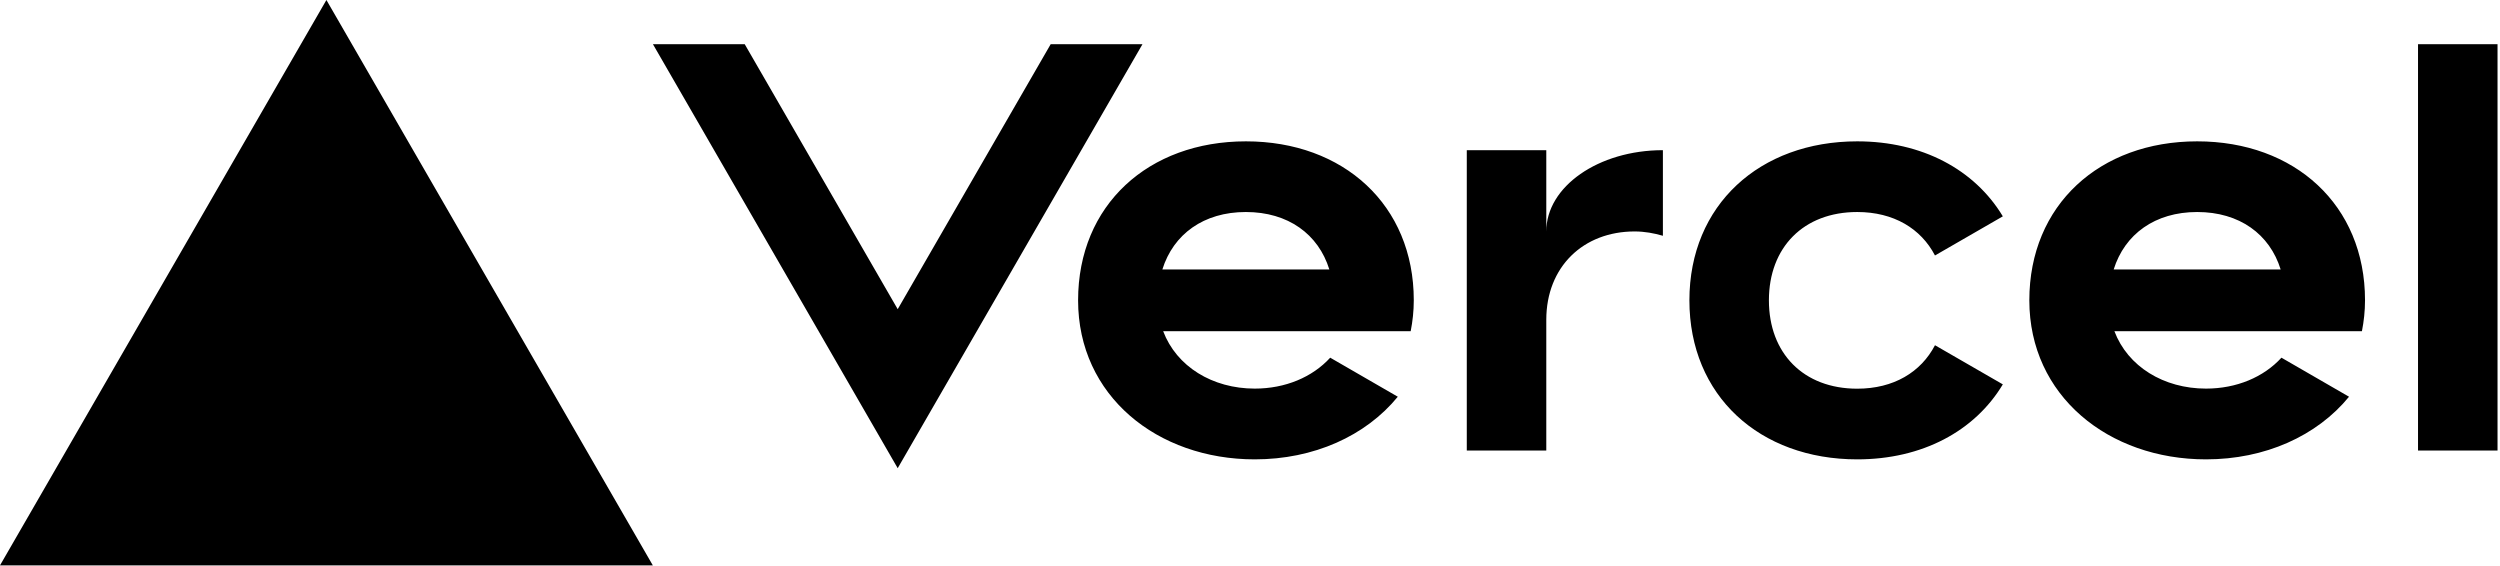
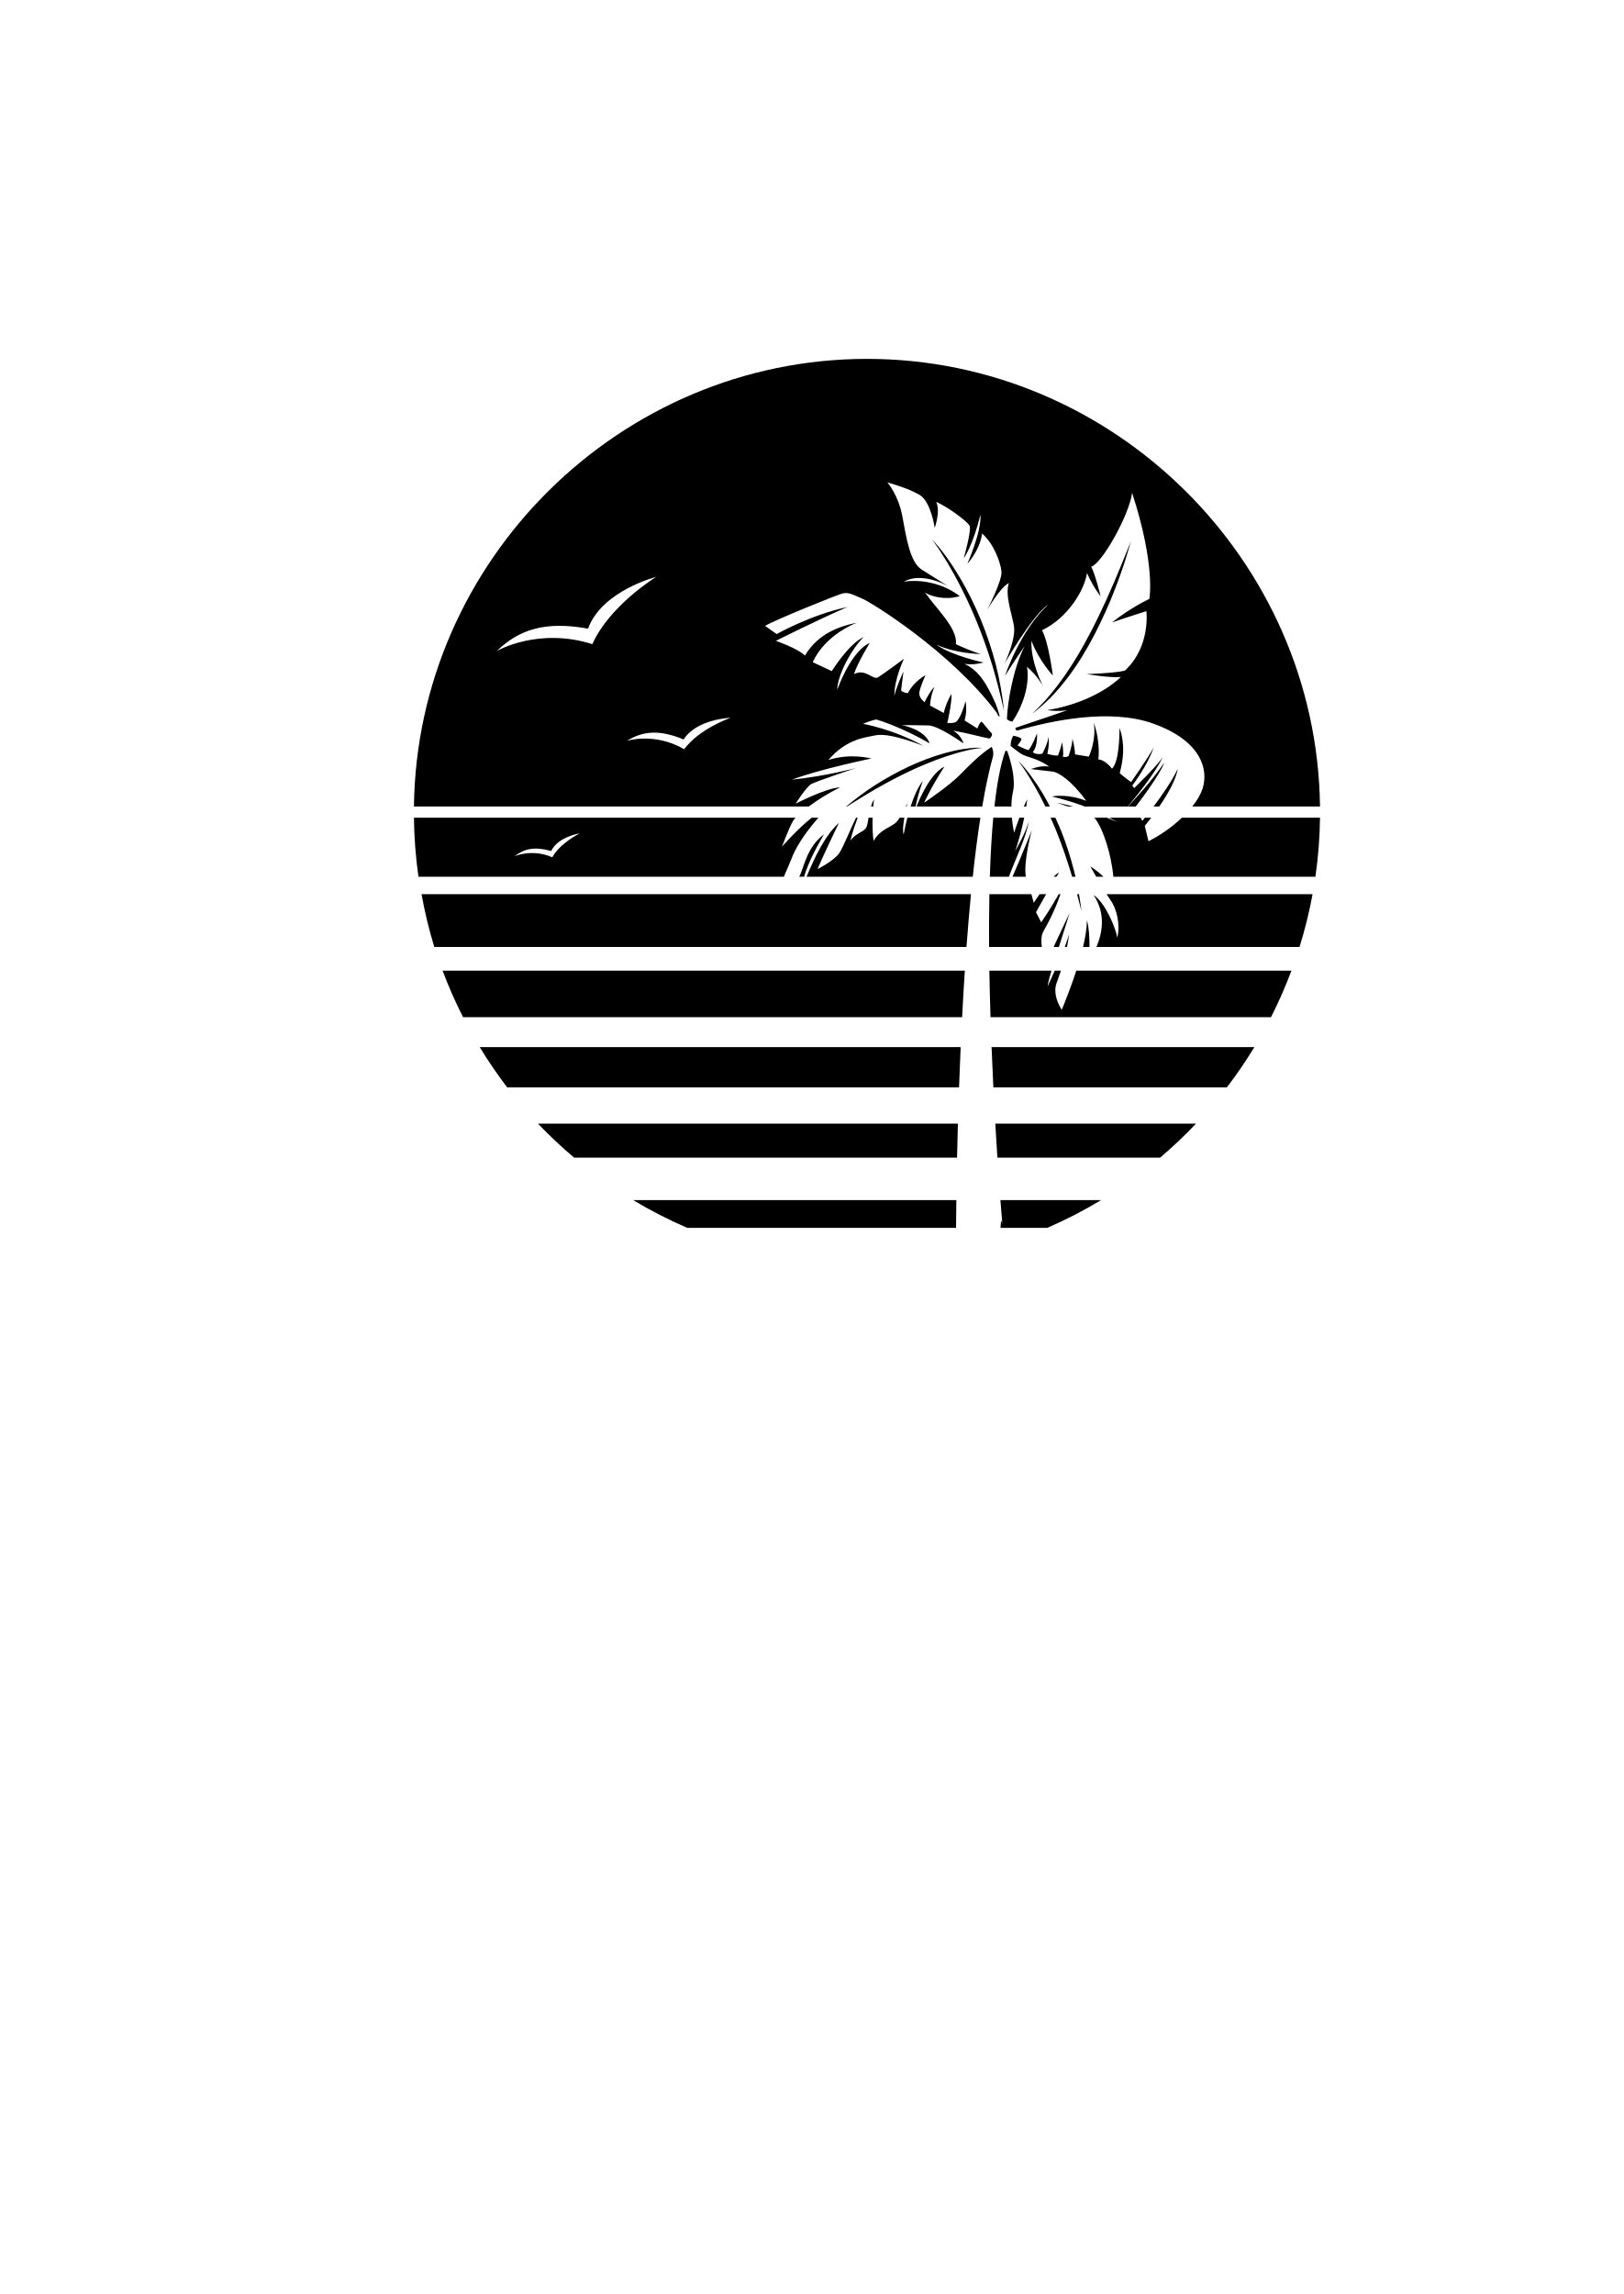
- <svg xmlns="http://www.w3.org/2000/svg" width="283" height="64" viewBox="0 0 283 64" fill="none">
-   <path d="M141.04 16c-11.04 0-19 7.2-19 18s8.96 18 20 18c6.67 0 12.55-2.64 16.19-7.09l-7.65-4.42c-2.02 2.21-5.09 3.5-8.54 3.5-4.79 0-8.86-2.5-10.37-6.5h28.02c.22-1.12.35-2.28.35-3.5 0-10.79-7.96-17.99-19-17.99zm-9.46 14.5c1.25-3.99 4.67-6.5 9.45-6.5 4.79 0 8.21 2.51 9.45 6.5h-18.9zM248.72 16c-11.04 0-19 7.2-19 18s8.96 18 20 18c6.67 0 12.55-2.64 16.19-7.09l-7.65-4.42c-2.02 2.21-5.09 3.5-8.54 3.5-4.79 0-8.86-2.5-10.37-6.5h28.02c.22-1.12.35-2.28.35-3.5 0-10.79-7.96-17.99-19-17.99zm-9.45 14.5c1.25-3.99 4.67-6.5 9.45-6.5 4.79 0 8.21 2.51 9.45 6.5h-18.9zM200.24 34c0 6 3.92 10 10 10 4.12 0 7.21-1.87 8.8-4.92l7.68 4.43c-3.18 5.3-9.14 8.49-16.48 8.49-11.05 0-19-7.2-19-18s7.96-18 19-18c7.34 0 13.29 3.19 16.48 8.49l-7.68 4.43c-1.59-3.05-4.68-4.92-8.8-4.92-6.07 0-10 4-10 10zm82.48-29v46h-9V5h9zM36.95 0L73.9 64H0L36.95 0zm92.38 5l-27.71 48L73.91 5H84.3l17.32 30 17.32-30h10.39zm58.91 12v9.69c-1-.29-2.06-.49-3.2-.49-5.81 0-10 4-10 10V51h-9V17h9v9.2c0-5.08 5.91-9.2 13.2-9.2z" fill="#000" />
+ <svg xmlns="http://www.w3.org/2000/svg" width="100%" height="100%" viewBox="0 0 596 842" version="1.1" xml:space="preserve" style="fill-rule:evenodd;clip-rule:evenodd;stroke-linejoin:round;stroke-miterlimit:2;">
+   <g transform="matrix(0.17974,0,0,0.17974,111.902,6.61502)">
+     <g id="Layer-1">
+       <path id="path2679" d="M1147.88,696.049C644.622,696.246 229.029,1106.88 222.791,1610.1L1029.16,1610.1C1046.42,1597.21 1068.93,1582.77 1093.17,1571.19C1065.33,1571.82 1002.24,1604.47 1002.24,1604.47C1002.24,1604.47 1024.28,1569.7 1034.51,1564.15C1044.77,1558.61 1125.13,1531.7 1125.13,1531.7C1125.13,1531.7 1063.53,1548.28 994.645,1555.35C1054.13,1533.2 1156.99,1512.16 1156.99,1512.16C1156.99,1512.16 1114.42,1500.4 1069.18,1515.24C1106.69,1471.25 1146.55,1469.1 1164.3,1465.04C1182.05,1460.99 1212.53,1467.09 1263.14,1486.22C1201.71,1451.97 1139.73,1441.26 1139.73,1441.26C1139.73,1441.26 1159.48,1433.21 1167.39,1432.49C1172.52,1433.98 1219.7,1448.47 1276,1481.23C1266.29,1452.25 1219.08,1443.93 1219.08,1443.93C1219.08,1443.93 1252.36,1444 1273.54,1444.59C1294.72,1445.18 1344.96,1481.3 1344.96,1481.3C1344.96,1481.3 1341.91,1465.84 1324.16,1455.16C1355.25,1460.75 1378.06,1467.43 1398.38,1471.39C1401.88,1468.75 1403.41,1465.39 1403.47,1461.54C1394.14,1452.08 1384.93,1438.69 1382.57,1437.38C1378.96,1435.37 1373.59,1450.86 1373.59,1450.86L1347.31,1434.4C1347.31,1434.4 1353.34,1417.27 1349.39,1395.02C1341.76,1422.82 1334.8,1432.7 1330.71,1436.76C1326.62,1440.81 1312.02,1439.56 1312.02,1439.56C1312.02,1439.56 1321.49,1400.53 1320.62,1380.11C1307.72,1402.12 1304.85,1419.21 1304.85,1419.21L1276.83,1403.96C1276.83,1403.96 1277.39,1384.72 1285.88,1366.03C1276.63,1373.76 1265.67,1397.13 1265.67,1397.13C1265.67,1397.13 1253.85,1388.77 1254.92,1377.89C1256,1367 1267.58,1341.97 1267.58,1341.97C1267.58,1341.97 1244.04,1354.18 1231.35,1378.79C1216.1,1376.02 1217.8,1371.65 1217.8,1371.65C1217.8,1371.65 1222.2,1337.57 1222.51,1335.18C1222.82,1332.79 1206.18,1370.88 1204.03,1384.51C1203.24,1350.92 1223.45,1308.52 1223.45,1308.52C1223.45,1308.52 1179.21,1341.63 1169.71,1346.72C1160.21,1351.82 1143.95,1327.34 1121.49,1339.96C1129.15,1315.31 1153.63,1276.45 1153.63,1276.45C1153.63,1276.45 1119.79,1285.95 1087.14,1371.86C1088.42,1337.82 1119.89,1284.08 1141.42,1264.18C1111.33,1277.01 1076.18,1333.69 1076.18,1333.69L1037.39,1315.53C1037.39,1315.53 1055.76,1264.87 1127.07,1234.75C1088.14,1242.89 1047.54,1258.53 1021.37,1301.76C1005.77,1286.92 962.019,1271.84 962.019,1271.84C962.019,1271.84 1051.67,1226.84 1108.04,1202.85C1035.03,1217.9 963.613,1258.01 963.613,1258.01L939.94,1241.3C961.884,1228.44 1085.47,1178.41 1098.05,1175.12C1110.6,1171.83 1120.69,1178.24 1139.03,1185.97C1157.37,1193.7 1319.54,1293.61 1413.42,1419.14C1414.42,1421.12 1415.33,1423.16 1416.19,1425.21C1417.16,1425.69 1418.13,1426.08 1419.11,1426.35C1417.1,1417.13 1413.07,1403.82 1403.47,1384.23C1387.04,1350.71 1373.03,1331.33 1347.03,1318.61C1363.67,1322.42 1386.14,1316.04 1386.14,1316.04C1386.14,1316.04 1321.17,1302.56 1289.45,1279.33C1328.21,1298.12 1380.73,1298.85 1380.73,1298.85C1380.73,1298.85 1364.89,1295 1329.7,1278.71C1333.38,1245.81 1289.21,1206.05 1266.5,1173.11C1278.15,1181.02 1307.72,1189.43 1337.54,1180.63C1303.63,1154.28 1257.94,1145.62 1223.38,1151.09C1260.71,1129.7 1313.83,1160.11 1313.83,1160.11C1313.83,1160.11 1283.66,1141.63 1259.78,1126.35C1235.89,1111.06 1228.65,1062.59 1220.33,1017.87C1212.01,973.15 1189.61,948.255 1189.61,948.255C1189.61,948.255 1232.22,959.904 1255.52,973.806C1278.81,987.708 1286.36,1041.2 1286.36,1041.2C1286.36,1041.2 1298.78,1007.16 1289.24,987.985C1314.45,998.87 1352.89,1028.13 1357.5,1036.69C1362.11,1045.29 1345.62,1103.39 1345.62,1103.39C1345.62,1103.39 1364.09,1078.12 1379.86,1014.06C1381.94,1049.59 1353,1114.56 1353,1114.56C1353,1114.56 1378.82,1086.86 1383.02,1052.64C1407.08,1073.27 1420.81,1111.78 1422.71,1130.26C1424.62,1148.74 1393.32,1209.03 1393.32,1209.03C1393.32,1209.03 1419.94,1162.75 1437.73,1153.8C1429.68,1179.38 1443.58,1214.57 1448.19,1241.61C1452.77,1268.65 1429.02,1318.29 1429.02,1318.29C1429.02,1318.29 1486.88,1217.76 1518.46,1197.55C1460.57,1250.56 1429.82,1343.5 1429.82,1343.5C1429.82,1343.5 1452.49,1307.41 1470.07,1282.52C1445.94,1329.8 1434.85,1398.79 1433.84,1431.66C1436.44,1434.26 1440.18,1436.06 1444.9,1436.86C1463.65,1409.57 1481.54,1364.47 1474.85,1324.91C1495.48,1342.53 1506.68,1362.63 1508.38,1365.82C1505.81,1360.93 1482.13,1314.72 1483.9,1271.77C1499.12,1312.3 1527.69,1342.77 1527.69,1342.77C1527.69,1342.77 1518.67,1272.68 1505.36,1250.21C1559.2,1224.94 1592.97,1166.18 1597.33,1133.28C1610.44,1163.02 1625.07,1180.74 1625.07,1180.74C1625.07,1180.74 1615.18,1138.62 1606,1120.38C1627.63,1114.59 1683.52,1015.13 1689.55,969.753C1738.12,1119.13 1724.67,1186.28 1724.67,1186.28C1724.67,1186.28 1688.44,1202.68 1648.36,1234.33C1677.48,1224.14 1718.66,1211.24 1718.66,1211.24C1718.66,1211.24 1727.89,1283.49 1674.74,1332.65C1656.54,1337.68 1597.02,1339.75 1597.02,1339.75C1597.02,1339.75 1641.67,1347.62 1666.53,1345.71C1626.63,1383.75 1563.29,1406.38 1516.07,1413.25C1539.71,1417.16 1558.02,1413.25 1558.02,1413.25C1558.02,1413.25 1491.39,1436.34 1451.45,1449.44C1450.69,1452.25 1451.66,1454.4 1455.34,1454.95C1528.21,1433.74 1645.07,1410.09 1731.32,1440.39C1829.26,1474.82 1846.31,1533.34 1833.38,1573.59C1829.57,1585.54 1822.12,1597.96 1812.45,1610.1L2073.25,1610.1C2067.01,1106.77 1651.24,696.089 1147.88,696.049ZM1281.13,1064.81C1290.6,1077.77 1299.43,1091.09 1307.68,1104.75C1311.85,1111.54 1315.97,1118.37 1319.85,1125.34C1323.91,1132.2 1327.69,1139.24 1331.47,1146.24C1346.48,1174.32 1360.11,1203.13 1372.1,1232.63C1384.27,1262.07 1394.77,1292.16 1404.2,1322.6C1413.25,1353.17 1421.08,1384.1 1428.05,1415.43C1424.65,1383.54 1419.14,1351.82 1411.2,1320.62C1403.13,1289.49 1392.83,1258.91 1380.69,1229.1C1368.39,1199.35 1354.21,1170.34 1337.74,1142.67C1321.35,1115.04 1302.9,1088.42 1281.13,1064.81ZM1687.33,1068.04C1680.57,1083.84 1674.64,1099.89 1667.95,1115.67L1658.04,1139.35L1653.15,1151.2L1647.95,1162.92L1637.68,1186.39L1626.83,1209.58C1623.3,1217.35 1619.55,1225.01 1615.7,1232.63C1611.82,1240.26 1608.25,1247.99 1604.09,1255.44C1588.46,1285.74 1571.22,1315.21 1551.74,1343.15C1541.93,1357.05 1531.71,1370.68 1520.65,1383.68C1509.73,1396.78 1497.7,1408.95 1485.32,1420.84C1499.05,1410.58 1511.81,1398.96 1524.01,1386.76C1536,1374.35 1547.17,1361.14 1557.61,1347.41C1578.58,1319.96 1596.36,1290.29 1612.34,1259.78C1628.01,1229.13 1642.57,1197.86 1654.67,1165.69C1661.22,1149.82 1666.46,1133.41 1672.25,1117.26C1675.02,1109.15 1677.38,1100.87 1679.94,1092.68C1682.51,1084.5 1684.94,1076.29 1687.33,1068.04ZM717.409,1141.32C717.409,1141.32 622.367,1199.4 587.181,1278.6C476.346,1243.42 391.868,1292.66 391.868,1292.66C437.658,1248.65 490.415,1231.08 578.401,1246.92C606.531,1169.49 717.409,1141.32 717.409,1141.32ZM869.445,1428.98C869.445,1428.98 805.765,1450.96 774.722,1493.15C713.819,1457.97 657.56,1476.13 657.56,1476.13C690.288,1456.06 723.744,1452.51 773.631,1473.31C800.305,1431.21 869.445,1428.98 869.445,1428.98ZM1611.13,1438.66C1617.02,1475.16 1601.04,1508.31 1601.04,1508.31L1572.92,1503.7C1572.92,1503.7 1572.79,1489.87 1567.62,1471.74C1567.69,1484.74 1559.75,1507.23 1559.75,1507.23C1559.75,1507.23 1553.65,1510.77 1547.97,1508.17C1550.46,1501.69 1546.68,1478.98 1546.68,1478.98C1546.68,1478.98 1542.97,1493.68 1538.19,1505.99C1530.7,1507.03 1516.28,1502.62 1516.28,1502.62C1516.28,1502.62 1520.96,1485.57 1518.92,1467.47C1517.46,1481.44 1506.23,1502.28 1506.23,1502.28C1506.23,1502.28 1493.19,1505.5 1486.64,1499.02C1497.63,1485.95 1495.1,1460.99 1495.1,1460.99C1495.1,1460.99 1485.53,1486.78 1478.04,1494.89C1467.61,1492.4 1455.4,1485.33 1455.4,1485.33C1455.4,1485.33 1464.04,1475.27 1463.59,1472.36C1463.27,1470.35 1457.8,1467.65 1446.91,1465.6C1443.16,1471.42 1441.33,1478.91 1441.47,1486.54C1448.57,1492.23 1456.03,1498.01 1461.16,1501.55C1473.85,1510.25 1493.85,1509.97 1520.4,1528.73C1503.07,1525.4 1482.96,1533.69 1482.96,1533.69C1482.96,1533.69 1518.22,1537.64 1528.27,1538.99C1538.33,1540.38 1565.51,1556.39 1595.7,1598.55C1557.98,1583.5 1525.75,1589.19 1526.34,1589.85C1526.71,1590.25 1555.42,1595.93 1592.65,1610.1L1680.67,1610.1C1689.48,1599.73 1735.42,1544.96 1752.33,1508.72C1742.1,1525.99 1693.77,1572.55 1693.77,1572.55L1689.83,1567.49C1689.83,1567.49 1722.06,1524.92 1733.4,1489.59C1724.25,1508.07 1687.5,1560.27 1687.5,1560.27C1687.5,1560.27 1674.22,1550.81 1664.2,1542.21C1671.45,1514.38 1675.71,1484.15 1663.89,1449.69C1663.68,1468.48 1662.65,1518.81 1648.5,1532.99C1633.53,1513.82 1620.53,1513.89 1620.53,1513.89C1620.53,1513.89 1625.73,1480.12 1611.13,1438.66ZM1402.5,1488.37C1401.18,1489.34 1399.76,1490.35 1398.2,1491.39C1378.75,1504.77 1361.39,1521.37 1338.47,1544.84C1315.56,1568.31 1264.77,1602.39 1264.77,1602.39C1264.77,1602.39 1277.56,1573.1 1306.23,1528.55C1278.28,1542.77 1257.28,1590 1249.34,1610.1L1383.43,1610.1C1390,1571.49 1397.31,1536.48 1405.59,1507.06C1406.49,1502.1 1406.25,1495.06 1402.5,1488.37ZM1374.24,1490.05C1364.34,1490.17 1354.44,1491.43 1344.64,1492.81C1331.54,1494.79 1318.68,1497.94 1305.89,1501.41C1280.4,1508.59 1255.65,1518.19 1231.7,1529.38C1207.81,1540.76 1184.69,1553.62 1162.5,1567.94C1142.6,1580.66 1123.8,1595 1105.68,1610.1L1107.59,1610.1C1115.89,1604.75 1124.08,1599.25 1132.65,1594.35C1138.27,1590.92 1143.75,1587.35 1149.4,1584.05L1166.31,1574.1C1189.02,1561.21 1212.04,1548.87 1235.65,1537.81L1253.43,1529.66L1271.46,1522.07L1289.66,1514.93L1308.07,1508.34C1320.48,1504.36 1332.89,1500.3 1345.58,1497.28C1358.19,1493.99 1371.06,1491.49 1384.13,1490.35C1380.83,1490.1 1377.54,1490.01 1374.24,1490.05ZM1430.72,1496.63C1420.76,1524.08 1413.53,1563.33 1408.32,1610.1L1442.97,1610.1C1443.07,1600.07 1443.91,1589.78 1446.14,1580.24C1451.73,1556.57 1443.34,1521.24 1434.33,1496.66C1433.15,1496.6 1431.93,1496.56 1430.72,1496.63ZM1457.1,1516.73C1465.32,1528.13 1473.19,1539.68 1480.37,1551.71C1487.79,1563.53 1494.48,1575.8 1501.17,1588.01C1505,1595.31 1508.68,1602.68 1512.3,1610.1L1521.55,1610.1C1517.06,1601.42 1512.43,1592.83 1507.44,1584.43C1492.95,1560.2 1476.41,1537.11 1457.1,1516.73ZM1755.38,1520.17C1731.12,1556.74 1690.49,1600.18 1681.09,1610.1L1696.97,1610.1C1699.55,1606.77 1745.6,1547.37 1755.38,1520.17ZM1782.63,1533.1C1771.76,1557.15 1750.19,1587.78 1733.38,1610.1L1745.02,1610.1C1761.53,1585.95 1779.38,1555.64 1782.63,1533.1ZM1261.96,1558.05C1252.55,1569.76 1244.11,1588.78 1237.16,1610.1L1247.36,1610.1C1249.41,1599.8 1253.49,1582.25 1261.96,1558.05ZM1162.4,1595.15C1159.73,1599.95 1157.83,1605.02 1156.27,1610.1L1160.85,1610.1C1161.28,1605.14 1161.77,1600.14 1162.4,1595.15ZM1475.37,1595.36C1473.15,1599.41 1470.78,1604.6 1468.4,1610.1L1473.25,1610.1C1474.01,1605.2 1474.79,1600.3 1475.37,1595.36ZM1535.49,1602.26C1535.49,1602.26 1545.87,1605.75 1558.2,1610.1L1568.78,1610.1C1548.82,1604.79 1535.49,1602.26 1535.49,1602.26ZM1230.69,1603.05C1230.69,1603.05 1229.32,1606.12 1227.45,1610.1L1229,1610.1C1229.9,1606.25 1230.69,1603.05 1230.69,1603.05ZM222.791,1633.04C223.24,1673.36 226.323,1713.6 232.02,1753.52L978.279,1753.52C984.539,1739.14 991.473,1722.99 994.817,1714.37C1000.79,1698.96 1015.79,1670.56 1048.71,1633.04L1035.14,1633.04C1005.68,1656.22 974.398,1692.18 974.398,1692.18C974.398,1692.18 990.205,1650.24 997.485,1638.8C998.464,1637.27 1000.14,1635.29 1002.26,1633.04L222.791,1633.04ZM1125.64,1633.04C1113.23,1658.5 1099.42,1693.2 1091.78,1704.84C1081.31,1720.78 1047.06,1737.94 1047.06,1737.94C1047.06,1737.94 1057.42,1712.46 1090.77,1643.54C1063.03,1668.33 1041.4,1713.1 1024.72,1753.52L1364.09,1753.52C1368.64,1711.09 1373.79,1670.51 1379.64,1633.04L1230.45,1633.04C1227.5,1644.46 1224.95,1656.04 1223,1667.15C1220.45,1661.06 1222.01,1646.66 1224.35,1633.04L1214.86,1633.04C1212.87,1636.06 1210.83,1638.92 1208.78,1641.19C1197.97,1653.18 1175.08,1655.71 1161.67,1680.5C1159.87,1670.58 1158.91,1653.15 1159.51,1633.04L1151.2,1633.04C1149.65,1642.71 1148.47,1650.93 1145.48,1654.74C1138.89,1663.13 1123.6,1665.76 1114.35,1679.8C1114.35,1679.8 1117.68,1662.51 1129.04,1633.04L1125.64,1633.04ZM1405.93,1633.04C1402.55,1669.69 1400.31,1710.38 1398.96,1753.52L1437.96,1753.52C1450.09,1719.29 1473.16,1674.59 1479.05,1638.24C1474.78,1659.01 1450.79,1701.3 1450.79,1701.3C1450.79,1701.3 1461.3,1670.98 1469.13,1633.04L1459.25,1633.04C1453.18,1649.34 1448.5,1663.62 1448.5,1663.62C1448.5,1663.62 1445.58,1650.56 1443.97,1633.04L1405.93,1633.04ZM1523.01,1633.04C1527.58,1643.24 1532,1653.51 1536.14,1663.89C1546.58,1689.75 1555.49,1716.2 1563.81,1742.86L1567.01,1753.52L1573.83,1753.52C1572.83,1749.3 1571.89,1745.08 1570.78,1740.89C1563.77,1713.61 1555.14,1686.67 1544.74,1660.43C1540.99,1651.21 1536.95,1642.09 1532.77,1633.04L1523.01,1633.04ZM1611.99,1633.04C1613.12,1633.89 1614.02,1634.7 1614.42,1635.4C1631.45,1657.92 1647.46,1710.98 1651.26,1753.52L2063.87,1753.52C2069.62,1713.61 2072.75,1673.36 2073.25,1633.04L1791.23,1633.04C1770.45,1652.72 1745.47,1670.05 1722.93,1681.02L1715.37,1649.79C1715.37,1649.79 1720.89,1643.04 1728.48,1633.04L1715.57,1633.04C1713.4,1635.73 1710.31,1639.56 1710.31,1639.56L1707.04,1633.04L1643.21,1633.04C1648.66,1635.97 1654.11,1639.01 1659.52,1642.3C1652.36,1638.98 1645.19,1635.91 1638.1,1633.04L1611.99,1633.04ZM1484.66,1658.63C1484.66,1658.63 1465.36,1706.85 1445.34,1753.52L1472.44,1753.52C1467.12,1722.48 1484.66,1658.63 1484.66,1658.63ZM561.614,1664.94C561.614,1664.94 522.15,1684.06 505.309,1713.74C463.205,1695.71 428.203,1711.78 428.203,1711.78C447.821,1696.31 469.218,1691.43 503.083,1700.99C517.103,1671.72 561.614,1664.94 561.614,1664.94ZM1060.3,1666.94C1024.33,1693.53 1019.02,1736.67 1009.73,1753.52L1019.54,1753.52C1026.81,1729.82 1039.49,1702.05 1060.3,1666.94ZM1604.27,1732.54C1604.27,1732.54 1610.37,1743.38 1616.13,1753.52L1630.88,1753.52C1617.79,1740.69 1604.27,1732.54 1604.27,1732.54ZM1540.3,1744.95C1537.2,1746.32 1533.4,1749.41 1529.29,1753.52L1535.14,1753.52C1536.93,1750.57 1538.44,1747.97 1540.3,1744.95ZM1555.31,1752.06C1555.16,1752.56 1555.01,1753.01 1554.86,1753.52L1554.98,1753.52C1555.06,1753.06 1555.26,1752.48 1555.31,1752.06ZM238.315,1789.2C244.842,1825.6 253.544,1861.57 264.375,1896.93L1351.22,1896.93C1353.93,1860.43 1357,1824.36 1360.42,1789.2L238.315,1789.2ZM1398.05,1789.2C1397.36,1824.12 1397.15,1860.2 1397.4,1896.93L1505.12,1896.93C1503.73,1886.08 1503.82,1875.61 1506.47,1869.3C1511.1,1858.28 1525.68,1838.36 1543.27,1789.2L1539.58,1789.2C1524.4,1816.8 1503.84,1846.69 1503.84,1846.69L1493.23,1826.07C1493.23,1826.07 1501.51,1810.83 1513.98,1789.2L1500.59,1789.2C1493.49,1799.2 1488.51,1806.9 1488.51,1806.9C1488.51,1806.9 1486.97,1799.9 1483.84,1789.2L1398.05,1789.2ZM1577.14,1789.2C1580.36,1800.67 1582.88,1812.34 1586.24,1823.85C1584.73,1812.28 1582.99,1800.72 1581.03,1789.2L1577.14,1789.2ZM1637.36,1789.2C1640.17,1793.64 1642.86,1797.75 1645.07,1800.8C1658.28,1819.03 1665.84,1851.97 1659.21,1877.76C1655.68,1857.38 1635.01,1807.07 1610.82,1790.91C1637.01,1829.75 1627.92,1870.64 1616.68,1896.93L2031.42,1896.93C2042.45,1861.58 2051.35,1825.61 2058.07,1789.2L1637.36,1789.2ZM1561.9,1827.77C1561.9,1827.77 1546,1860.47 1529.21,1896.93L1540,1896.93C1549.86,1865.82 1561.9,1827.77 1561.9,1827.77ZM1597.26,1842.33C1597.1,1858.43 1594,1877.32 1589.37,1896.93L1602.39,1896.93C1602.57,1879.88 1601.7,1858.45 1597.26,1842.33ZM1560.97,1870.55C1559.01,1877.73 1555.69,1887.03 1551.89,1896.93L1556.55,1896.93C1558.14,1888.75 1559.66,1880.13 1560.97,1870.55ZM281.328,1945.38C293.469,1977.79 307.418,2009.49 323.111,2040.34L1342.34,2040.34C1343.97,2008.88 1345.77,1977.19 1347.86,1945.38L281.328,1945.38ZM1397.95,1945.38C1398.46,1977.09 1399.35,2008.79 1400.34,2040.34L1973.17,2040.34C1988.84,2009.49 2002.76,1977.79 2014.87,1945.38L1575.55,1945.38C1565.03,1977.64 1553.14,2007.45 1545.78,2025.37C1532.22,2003.63 1531.29,1986.33 1533.82,1975.48C1535,1970.42 1539.19,1960.55 1544.13,1945.38L1531.57,1945.38C1523.69,1963.08 1517.01,1977.43 1517.01,1977.43C1517.01,1977.43 1517.53,1969.44 1524.79,1945.38L1397.95,1945.38ZM357.171,2101.53C374.397,2129.93 393.139,2157.38 413.316,2183.76L1336.05,2183.76C1336.99,2157.15 1338.09,2129.61 1339.34,2101.53L357.171,2101.53ZM1402.49,2101.53C1403.6,2129.66 1404.8,2157.02 1406.13,2183.76L1882.99,2183.76C1903.18,2157.38 1921.93,2129.93 1939.16,2101.53L1402.49,2101.53ZM476.049,2257.7C499.387,2282.19 524.05,2305.39 549.927,2327.18L1332,2327.18C1332.47,2305.37 1333.03,2282.23 1333.71,2257.7L476.049,2257.7ZM1410.09,2257.7C1411.51,2282.23 1412.93,2305.35 1414.37,2327.18L1746.69,2327.18C1772.38,2305.37 1796.86,2282.18 1820.03,2257.7L1410.09,2257.7ZM670.449,2413.87C706.014,2435.24 742.975,2454.19 781.083,2470.6L1329.93,2470.6C1330.02,2457.15 1330.31,2435.7 1330.58,2413.87L670.449,2413.87ZM1420.52,2413.87C1422.04,2433.36 1423.45,2450.75 1424.64,2464.04C1424.9,2465.83 1425.19,2468.06 1425.5,2470.6L1516.23,2470.6C1554.11,2454.16 1590.85,2435.21 1626.2,2413.87L1420.52,2413.87ZM1424.64,2464.04C1422.46,2449.48 1421.37,2458.2 1420.79,2470.6L1425.27,2470.6C1425.04,2468.1 1424.89,2466.84 1424.64,2464.04Z" style="fill-rule:nonzero;" />
+     </g>
+   </g>
</svg>
